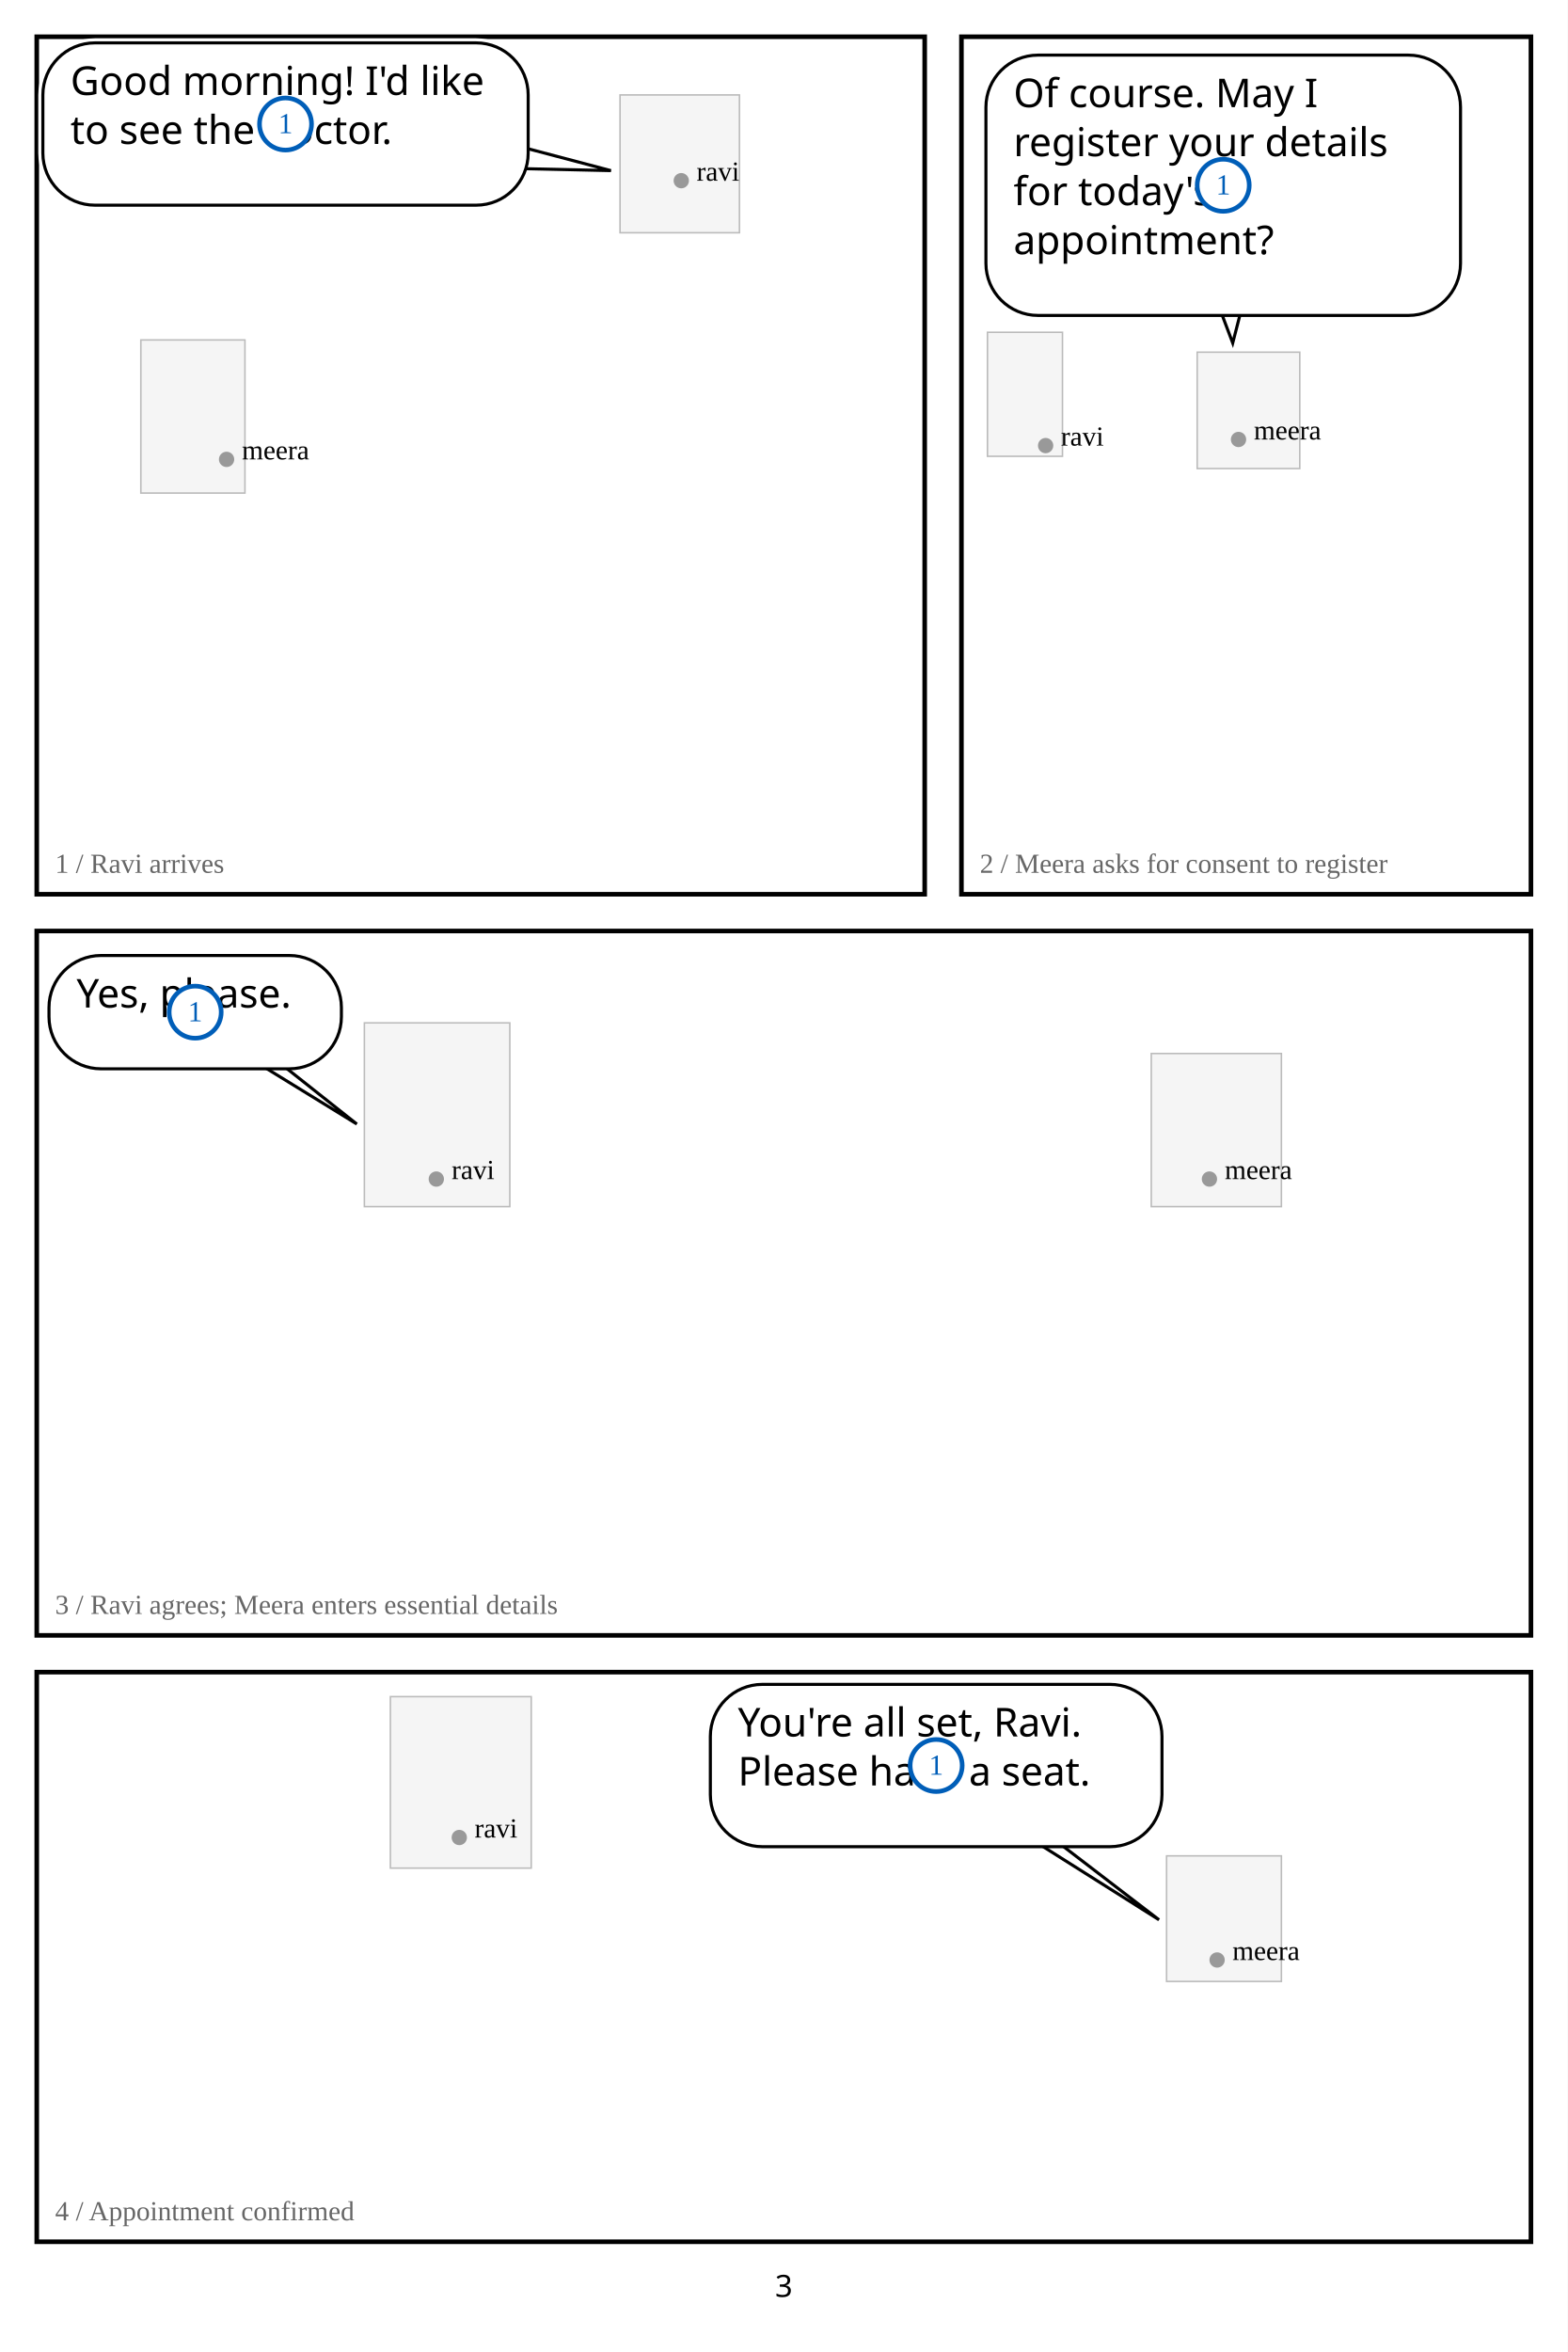
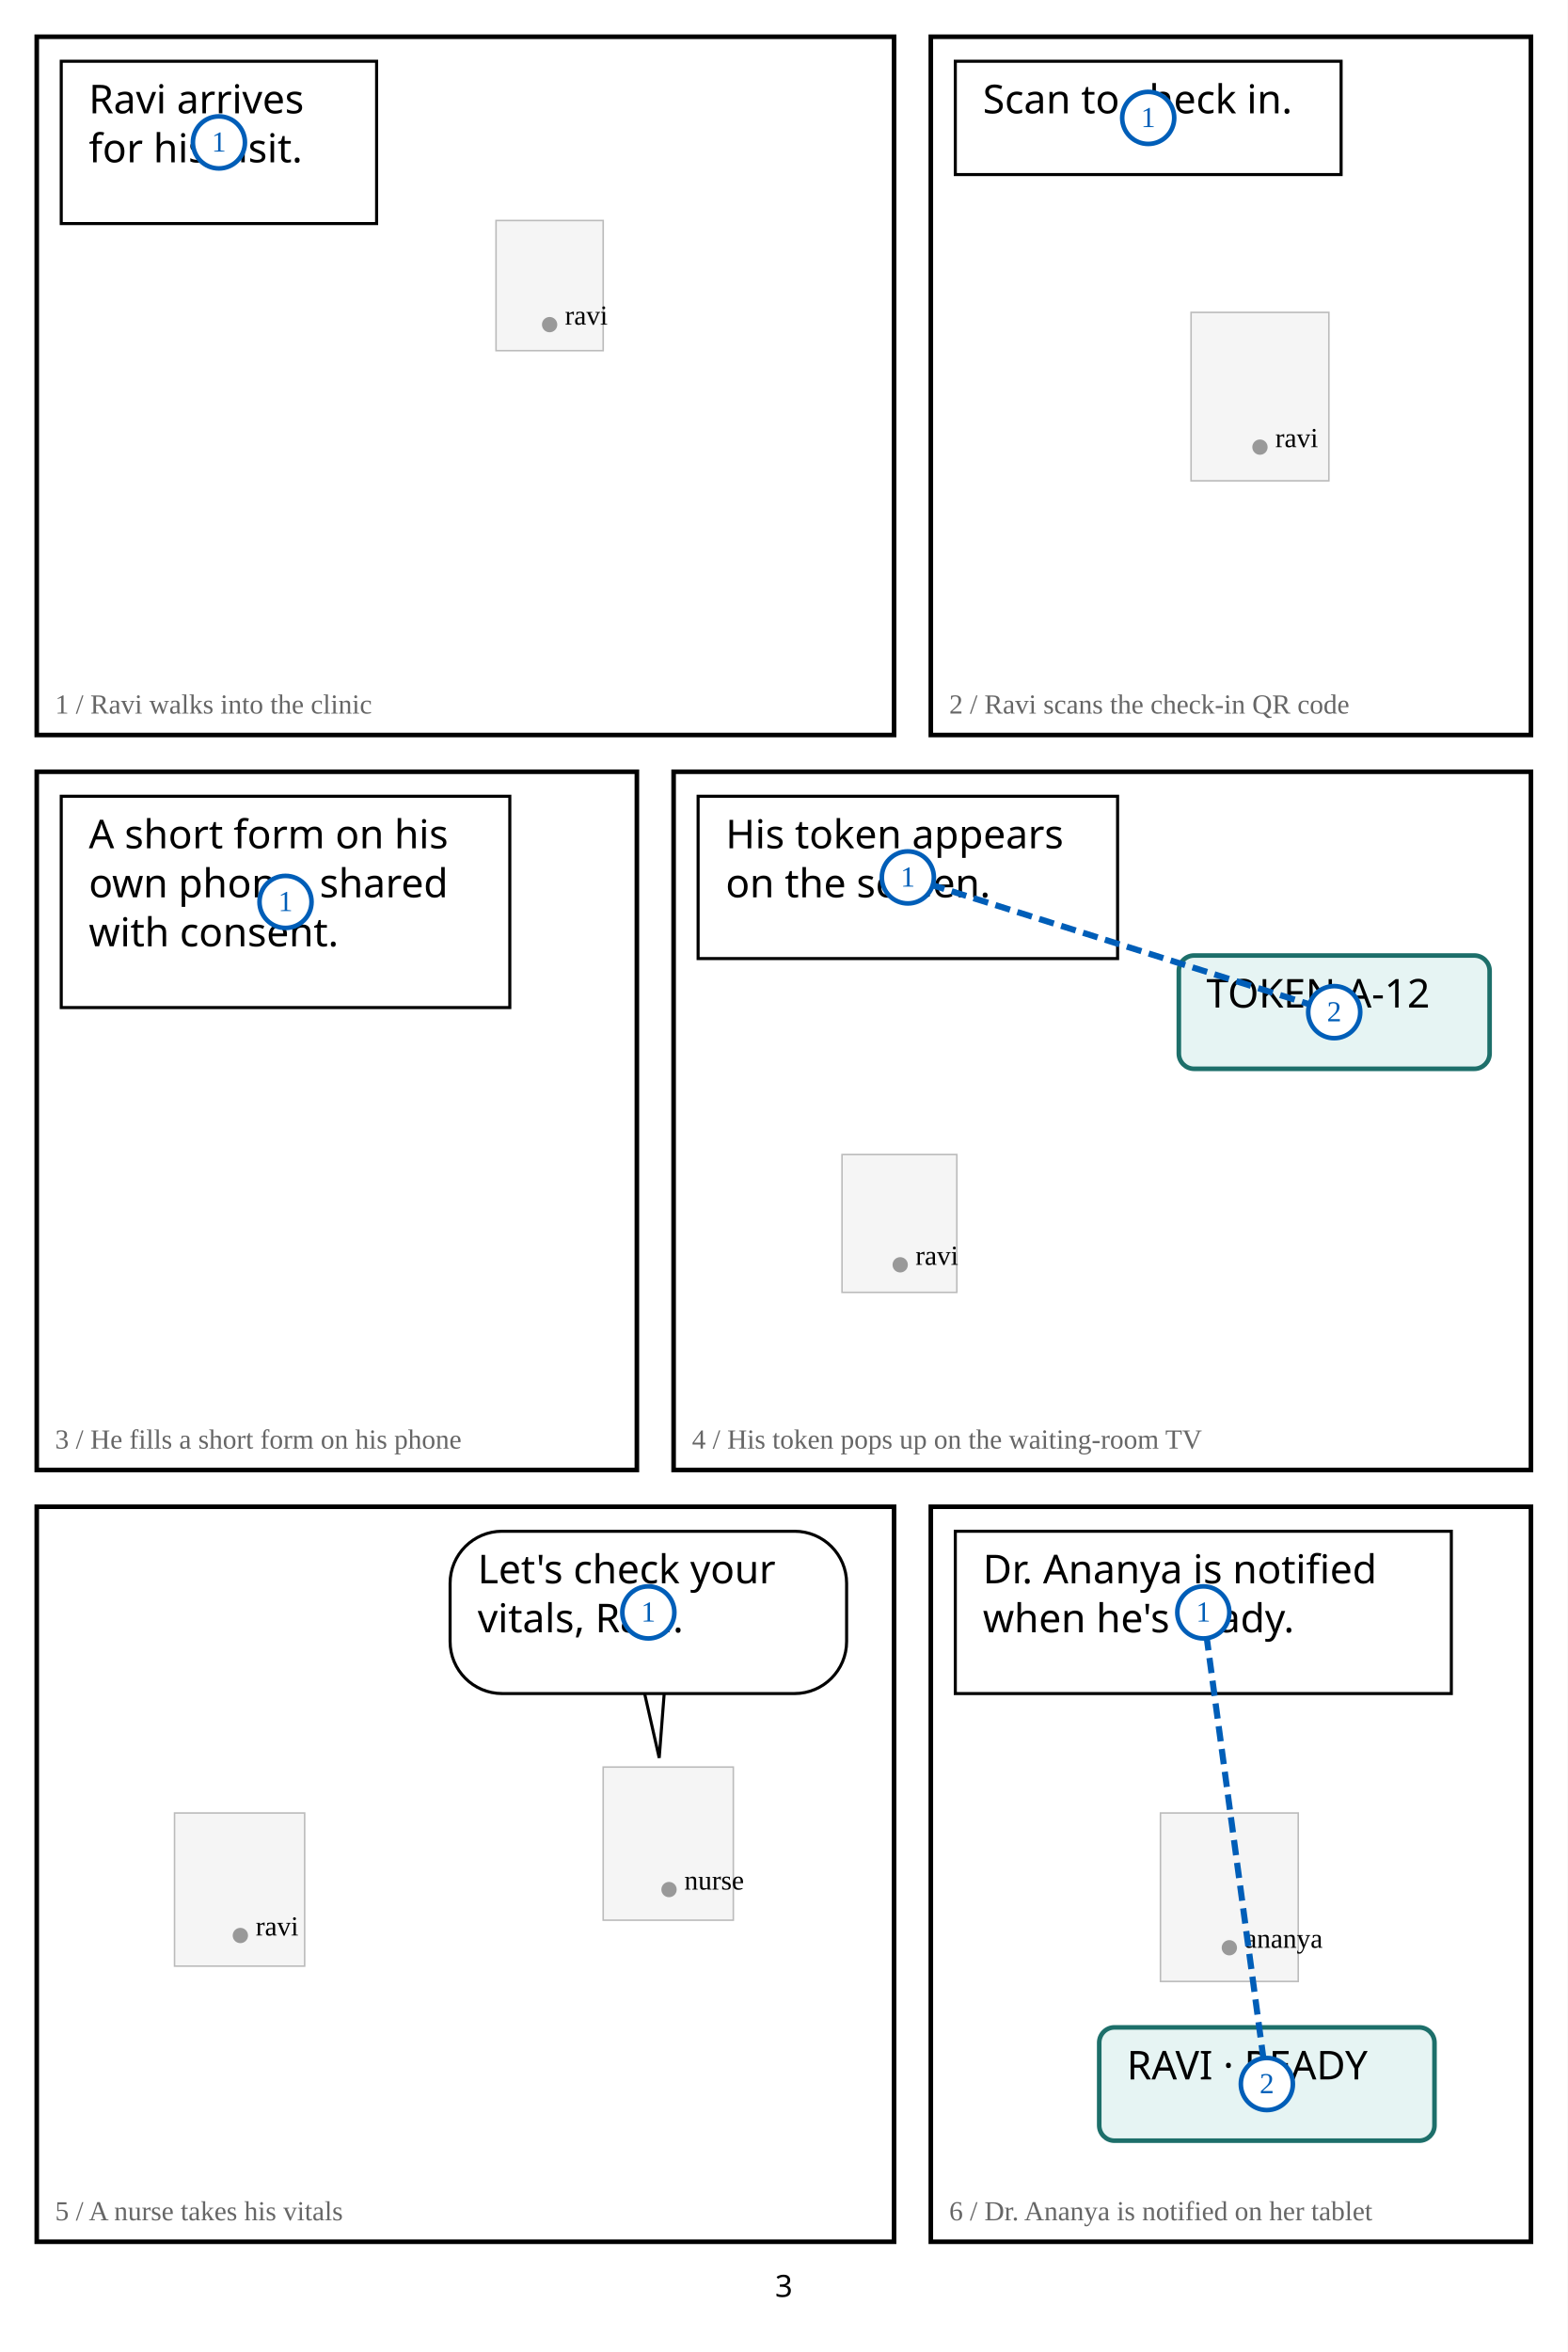
<svg xmlns="http://www.w3.org/2000/svg" width="1024" height="1536" viewBox="0 0 1024 1536">
  <rect width="1024" height="1536" fill="white" />
-   <rect x="405" y="62" width="78" height="90" fill="#f5f5f5" stroke="#bbb" />
-   <circle cx="445" cy="118" r="5" fill="#999" />
-   <text x="455" y="118" font-size="18">ravi</text>
-   <rect x="92" y="222" width="68" height="100" fill="#f5f5f5" stroke="#bbb" />
-   <circle cx="148" cy="300" r="5" fill="#999" />
-   <text x="158" y="300" font-size="18">meera</text>
-   <rect x="24" y="24" width="580" height="560" fill="none" stroke="black" stroke-width="3" />
-   <rect x="28" y="28" width="317" height="106" rx="34" fill="white" stroke="white" stroke-width="6" />
-   <path d="M 341.04 96.12 L 399.061 111.425 L 341.04 110.12 Z" fill="white" stroke="white" stroke-width="6" stroke-linejoin="round" />
-   <path data-speaker="ravi" d="M 341.04 96.12 L 399.061 111.425 L 341.04 110.12" fill="white" stroke="black" stroke-width="2" />
-   <rect x="28" y="28" width="317" height="106" rx="34" fill="white" stroke="black" stroke-width="2" />
-   <text x="46" y="62" font-family="Meiryo,MS Gothic,sans-serif" font-size="26" fill="black">Good morning! I'd like </text>
-   <text x="46" y="94" font-family="Meiryo,MS Gothic,sans-serif" font-size="26" fill="black">to see the doctor.</text>
-   <text x="36" y="570" font-size="18" fill="#666">1 / Ravi arrives</text>
-   <rect x="782" y="230" width="67" height="76" fill="#f5f5f5" stroke="#bbb" />
-   <circle cx="809" cy="287" r="5" fill="#999" />
-   <text x="819" y="287" font-size="18">meera</text>
-   <rect x="645" y="217" width="49" height="81" fill="#f5f5f5" stroke="#bbb" />
-   <circle cx="683" cy="291" r="5" fill="#999" />
-   <text x="693" y="291" font-size="18">ravi</text>
-   <rect x="628" y="24" width="372" height="560" fill="none" stroke="black" stroke-width="3" />
-   <rect x="644" y="36" width="310" height="170" rx="34" fill="white" stroke="white" stroke-width="6" />
-   <path d="M 796.88 202.007 L 805.205 224.011 L 810.88 202.007 Z" fill="white" stroke="white" stroke-width="6" stroke-linejoin="round" />
-   <path data-speaker="meera" d="M 796.88 202.007 L 805.205 224.011 L 810.88 202.007" fill="white" stroke="black" stroke-width="2" />
-   <rect x="644" y="36" width="310" height="170" rx="34" fill="white" stroke="black" stroke-width="2" />
-   <text x="662" y="70" font-family="Meiryo,MS Gothic,sans-serif" font-size="26" fill="black">Of course. May I </text>
-   <text x="662" y="102" font-family="Meiryo,MS Gothic,sans-serif" font-size="26" fill="black">register your details </text>
-   <text x="662" y="134" font-family="Meiryo,MS Gothic,sans-serif" font-size="26" fill="black">for today's </text>
-   <text x="662" y="166" font-family="Meiryo,MS Gothic,sans-serif" font-size="26" fill="black">appointment?</text>
-   <text x="640" y="570" font-size="18" fill="#666">2 / Meera asks for consent to register</text>
-   <rect x="238" y="668" width="95" height="120" fill="#f5f5f5" stroke="#bbb" />
-   <circle cx="285" cy="770" r="5" fill="#999" />
-   <text x="295" y="770" font-size="18">ravi</text>
-   <rect x="752" y="688" width="85" height="100" fill="#f5f5f5" stroke="#bbb" />
-   <circle cx="790" cy="770" r="5" fill="#999" />
-   <text x="800" y="770" font-size="18">meera</text>
-   <rect x="24" y="608" width="976" height="460" fill="none" stroke="black" stroke-width="3" />
-   <rect x="32" y="624" width="191" height="74" rx="34" fill="white" stroke="white" stroke-width="6" />
-   <path d="M 170.674 695.724 L 233.066 734.059 L 184.674 695.724 Z" fill="white" stroke="white" stroke-width="6" stroke-linejoin="round" />
-   <path data-speaker="ravi" d="M 170.674 695.724 L 233.066 734.059 L 184.674 695.724" fill="white" stroke="black" stroke-width="2" />
-   <rect x="32" y="624" width="191" height="74" rx="34" fill="white" stroke="black" stroke-width="2" />
-   <text x="50" y="658" font-family="Meiryo,MS Gothic,sans-serif" font-size="26" fill="black">Yes, please.</text>
-   <text x="36" y="1054" font-size="18" fill="#666">3 / Ravi agrees; Meera enters essential details</text>
-   <rect x="255" y="1108" width="92" height="112" fill="#f5f5f5" stroke="#bbb" />
-   <circle cx="300" cy="1200" r="5" fill="#999" />
-   <text x="310" y="1200" font-size="18">ravi</text>
-   <rect x="762" y="1212" width="75" height="82" fill="#f5f5f5" stroke="#bbb" />
-   <circle cx="795" cy="1280" r="5" fill="#999" />
-   <text x="805" y="1280" font-size="18">meera</text>
-   <rect x="24" y="1092" width="976" height="372" fill="none" stroke="black" stroke-width="3" />
-   <rect x="464" y="1100" width="295" height="106" rx="34" fill="white" stroke="white" stroke-width="6" />
-   <path d="M 677.79 1203.724 L 757.066 1253.746 L 691.79 1203.724 Z" fill="white" stroke="white" stroke-width="6" stroke-linejoin="round" />
-   <path data-speaker="meera" d="M 677.79 1203.724 L 757.066 1253.746 L 691.79 1203.724" fill="white" stroke="black" stroke-width="2" />
-   <rect x="464" y="1100" width="295" height="106" rx="34" fill="white" stroke="black" stroke-width="2" />
-   <text x="482" y="1134" font-family="Meiryo,MS Gothic,sans-serif" font-size="26" fill="black">You're all set, Ravi. </text>
-   <text x="482" y="1166" font-family="Meiryo,MS Gothic,sans-serif" font-size="26" fill="black">Please have a seat.</text>
-   <text x="36" y="1450" font-size="18" fill="#666">4 / Appointment confirmed</text>
+   <rect x="324" y="144" width="70" height="85" fill="#f5f5f5" stroke="#bbb" />
+   <circle cx="359" cy="212" r="5" fill="#999" />
+   <text x="369" y="212" font-size="18">ravi</text>
+   <rect x="24" y="24" width="560" height="456" fill="none" stroke="black" stroke-width="3" />
+   <rect x="40" y="40" width="206" height="106" rx="34" fill="white" stroke="white" stroke-width="6" />
+   <rect x="40" y="40" width="206" height="106" fill="white" stroke="black" stroke-width="2" />
+   <text x="58" y="74" font-family="Meiryo,MS Gothic,sans-serif" font-size="26" fill="black">Ravi arrives </text>
+   <text x="58" y="106" font-family="Meiryo,MS Gothic,sans-serif" font-size="26" fill="black">for his visit.</text>
+   <text x="36" y="466" font-size="18" fill="#666">1 / Ravi walks into the clinic</text>
+   <rect x="778" y="204" width="90" height="110" fill="#f5f5f5" stroke="#bbb" />
+   <circle cx="823" cy="292" r="5" fill="#999" />
+   <text x="833" y="292" font-size="18">ravi</text>
+   <rect x="608" y="24" width="392" height="456" fill="none" stroke="black" stroke-width="3" />
+   <rect x="624" y="40" width="252" height="74" rx="34" fill="white" stroke="white" stroke-width="6" />
+   <rect x="624" y="40" width="252" height="74" fill="white" stroke="black" stroke-width="2" />
+   <text x="642" y="74" font-family="Meiryo,MS Gothic,sans-serif" font-size="26" fill="black">Scan to check in.</text>
+   <text x="620" y="466" font-size="18" fill="#666">2 / Ravi scans the check-in QR code</text>
+   <rect x="24" y="504" width="392" height="456" fill="none" stroke="black" stroke-width="3" />
+   <rect x="40" y="520" width="293" height="138" rx="34" fill="white" stroke="white" stroke-width="6" />
+   <rect x="40" y="520" width="293" height="138" fill="white" stroke="black" stroke-width="2" />
+   <text x="58" y="554" font-family="Meiryo,MS Gothic,sans-serif" font-size="26" fill="black">A short form on his </text>
+   <text x="58" y="586" font-family="Meiryo,MS Gothic,sans-serif" font-size="26" fill="black">own phone, shared </text>
+   <text x="58" y="618" font-family="Meiryo,MS Gothic,sans-serif" font-size="26" fill="black">with consent.</text>
+   <text x="36" y="946" font-size="18" fill="#666">3 / He fills a short form on his phone</text>
+   <rect x="550" y="754" width="75" height="90" fill="#f5f5f5" stroke="#bbb" />
+   <circle cx="588" cy="826" r="5" fill="#999" />
+   <text x="598" y="826" font-size="18">ravi</text>
+   <rect x="440" y="504" width="560" height="456" fill="none" stroke="black" stroke-width="3" />
+   <rect x="456" y="520" width="274" height="106" rx="34" fill="white" stroke="white" stroke-width="6" />
+   <rect x="770" y="624" width="203" height="74" rx="34" fill="white" stroke="white" stroke-width="6" />
+   <rect x="456" y="520" width="274" height="106" fill="white" stroke="black" stroke-width="2" />
+   <text x="474" y="554" font-family="Meiryo,MS Gothic,sans-serif" font-size="26" fill="black">His token appears </text>
+   <text x="474" y="586" font-family="Meiryo,MS Gothic,sans-serif" font-size="26" fill="black">on the screen.</text>
+   <rect x="770" y="624" width="203" height="74" rx="10" fill="#e6f4f3" stroke="#1d6f6a" stroke-width="3" />
+   <text x="788" y="658" font-family="Meiryo,MS Gothic,sans-serif" font-size="26" fill="black">TOKEN A-12</text>
+   <text x="452" y="946" font-size="18" fill="#666">4 / His token pops up on the waiting-room TV</text>
+   <rect x="114" y="1184" width="85" height="100" fill="#f5f5f5" stroke="#bbb" />
+   <circle cx="157" cy="1264" r="5" fill="#999" />
+   <text x="167" y="1264" font-size="18">ravi</text>
+   <rect x="394" y="1154" width="85" height="100" fill="#f5f5f5" stroke="#bbb" />
+   <circle cx="437" cy="1234" r="5" fill="#999" />
+   <text x="447" y="1234" font-size="18">nurse</text>
+   <rect x="24" y="984" width="560" height="480" fill="none" stroke="black" stroke-width="3" />
+   <rect x="294" y="1000" width="259" height="106" rx="34" fill="white" stroke="white" stroke-width="6" />
+   <path d="M 420.156 1102.011 L 430.587 1148.017 L 434.156 1102.011 Z" fill="white" stroke="white" stroke-width="6" stroke-linejoin="round" />
+   <path data-speaker="nurse" d="M 420.156 1102.011 L 430.587 1148.017 L 434.156 1102.011" fill="white" stroke="black" stroke-width="2" />
+   <rect x="294" y="1000" width="259" height="106" rx="34" fill="white" stroke="black" stroke-width="2" />
+   <text x="312" y="1034" font-family="Meiryo,MS Gothic,sans-serif" font-size="26" fill="black">Let's check your </text>
+   <text x="312" y="1066" font-family="Meiryo,MS Gothic,sans-serif" font-size="26" fill="black">vitals, Ravi.</text>
+   <text x="36" y="1450" font-size="18" fill="#666">5 / A nurse takes his vitals</text>
+   <rect x="758" y="1184" width="90" height="110" fill="#f5f5f5" stroke="#bbb" />
+   <circle cx="803" cy="1272" r="5" fill="#999" />
+   <text x="813" y="1272" font-size="18">ananya</text>
+   <rect x="608" y="984" width="392" height="480" fill="none" stroke="black" stroke-width="3" />
+   <rect x="624" y="1000" width="324" height="106" rx="34" fill="white" stroke="white" stroke-width="6" />
+   <rect x="718" y="1324" width="219" height="74" rx="34" fill="white" stroke="white" stroke-width="6" />
+   <rect x="624" y="1000" width="324" height="106" fill="white" stroke="black" stroke-width="2" />
+   <text x="642" y="1034" font-family="Meiryo,MS Gothic,sans-serif" font-size="26" fill="black">Dr. Ananya is notified </text>
+   <text x="642" y="1066" font-family="Meiryo,MS Gothic,sans-serif" font-size="26" fill="black">when he's ready.</text>
+   <rect x="718" y="1324" width="219" height="74" rx="10" fill="#e6f4f3" stroke="#1d6f6a" stroke-width="3" />
+   <text x="736" y="1358" font-family="Meiryo,MS Gothic,sans-serif" font-size="26" fill="black">RAVI · READY</text>
+   <text x="620" y="1450" font-size="18" fill="#666">6 / Dr. Ananya is notified on her tablet</text>
  <text x="512" y="1500" text-anchor="middle" font-family="sans-serif" font-size="20">3</text>
-   <circle cx="186.5" cy="81" r="17" fill="white" stroke="#005eb8" stroke-width="3" />
-   <text x="186.5" y="87" text-anchor="middle" font-size="19" fill="#005eb8">1</text>
-   <circle cx="799" cy="121" r="17" fill="white" stroke="#005eb8" stroke-width="3" />
-   <text x="799" y="127" text-anchor="middle" font-size="19" fill="#005eb8">1</text>
-   <circle cx="127.5" cy="661" r="17" fill="white" stroke="#005eb8" stroke-width="3" />
-   <text x="127.5" y="667" text-anchor="middle" font-size="19" fill="#005eb8">1</text>
-   <circle cx="611.5" cy="1153" r="17" fill="white" stroke="#005eb8" stroke-width="3" />
-   <text x="611.5" y="1159" text-anchor="middle" font-size="19" fill="#005eb8">1</text>
+   <circle cx="143" cy="93" r="17" fill="white" stroke="#005eb8" stroke-width="3" />
+   <text x="143" y="99" text-anchor="middle" font-size="19" fill="#005eb8">1</text>
+   <circle cx="750" cy="77" r="17" fill="white" stroke="#005eb8" stroke-width="3" />
+   <text x="750" y="83" text-anchor="middle" font-size="19" fill="#005eb8">1</text>
+   <circle cx="186.5" cy="589" r="17" fill="white" stroke="#005eb8" stroke-width="3" />
+   <text x="186.5" y="595" text-anchor="middle" font-size="19" fill="#005eb8">1</text>
+   <polyline points="593,573 871.5,661" fill="none" stroke="#005eb8" stroke-width="4" stroke-dasharray="10 5" />
+   <circle cx="593" cy="573" r="17" fill="white" stroke="#005eb8" stroke-width="3" />
+   <text x="593" y="579" text-anchor="middle" font-size="19" fill="#005eb8">1</text>
+   <circle cx="871.5" cy="661" r="17" fill="white" stroke="#005eb8" stroke-width="3" />
+   <text x="871.5" y="667" text-anchor="middle" font-size="19" fill="#005eb8">2</text>
+   <circle cx="423.5" cy="1053" r="17" fill="white" stroke="#005eb8" stroke-width="3" />
+   <text x="423.5" y="1059" text-anchor="middle" font-size="19" fill="#005eb8">1</text>
+   <polyline points="786,1053 827.5,1361" fill="none" stroke="#005eb8" stroke-width="4" stroke-dasharray="10 5" />
+   <circle cx="786" cy="1053" r="17" fill="white" stroke="#005eb8" stroke-width="3" />
+   <text x="786" y="1059" text-anchor="middle" font-size="19" fill="#005eb8">1</text>
+   <circle cx="827.5" cy="1361" r="17" fill="white" stroke="#005eb8" stroke-width="3" />
+   <text x="827.5" y="1367" text-anchor="middle" font-size="19" fill="#005eb8">2</text>
</svg>
